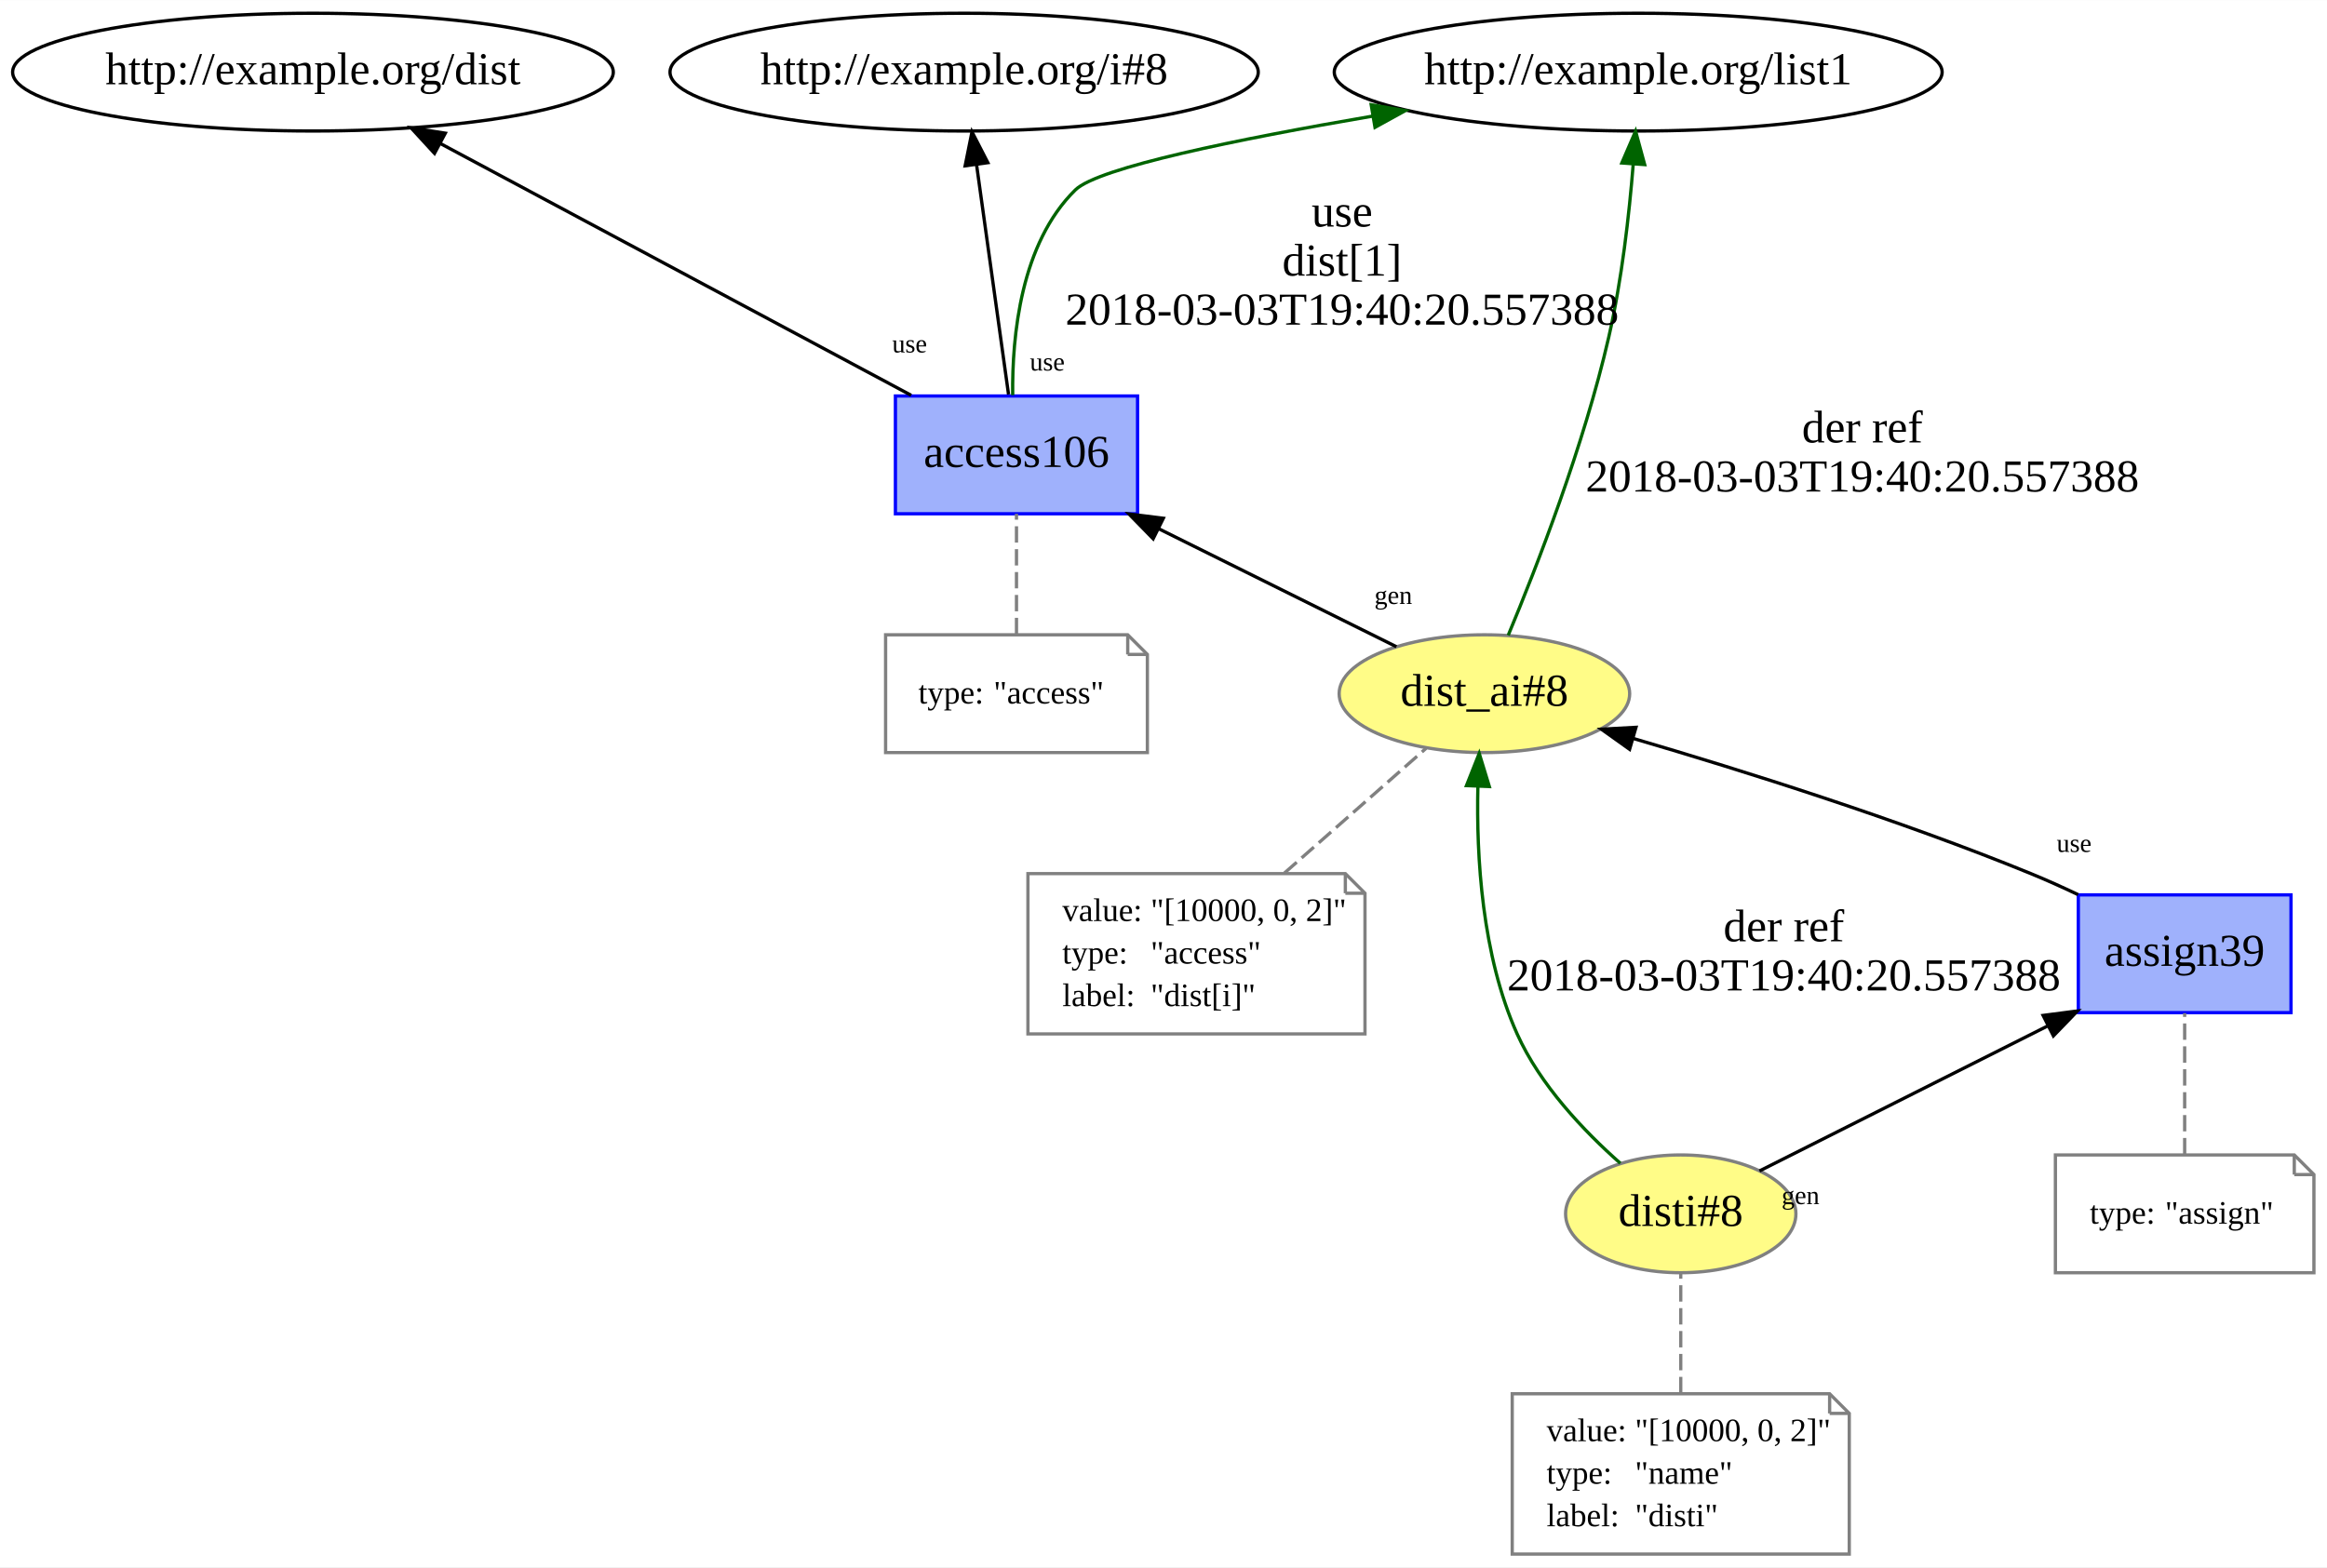
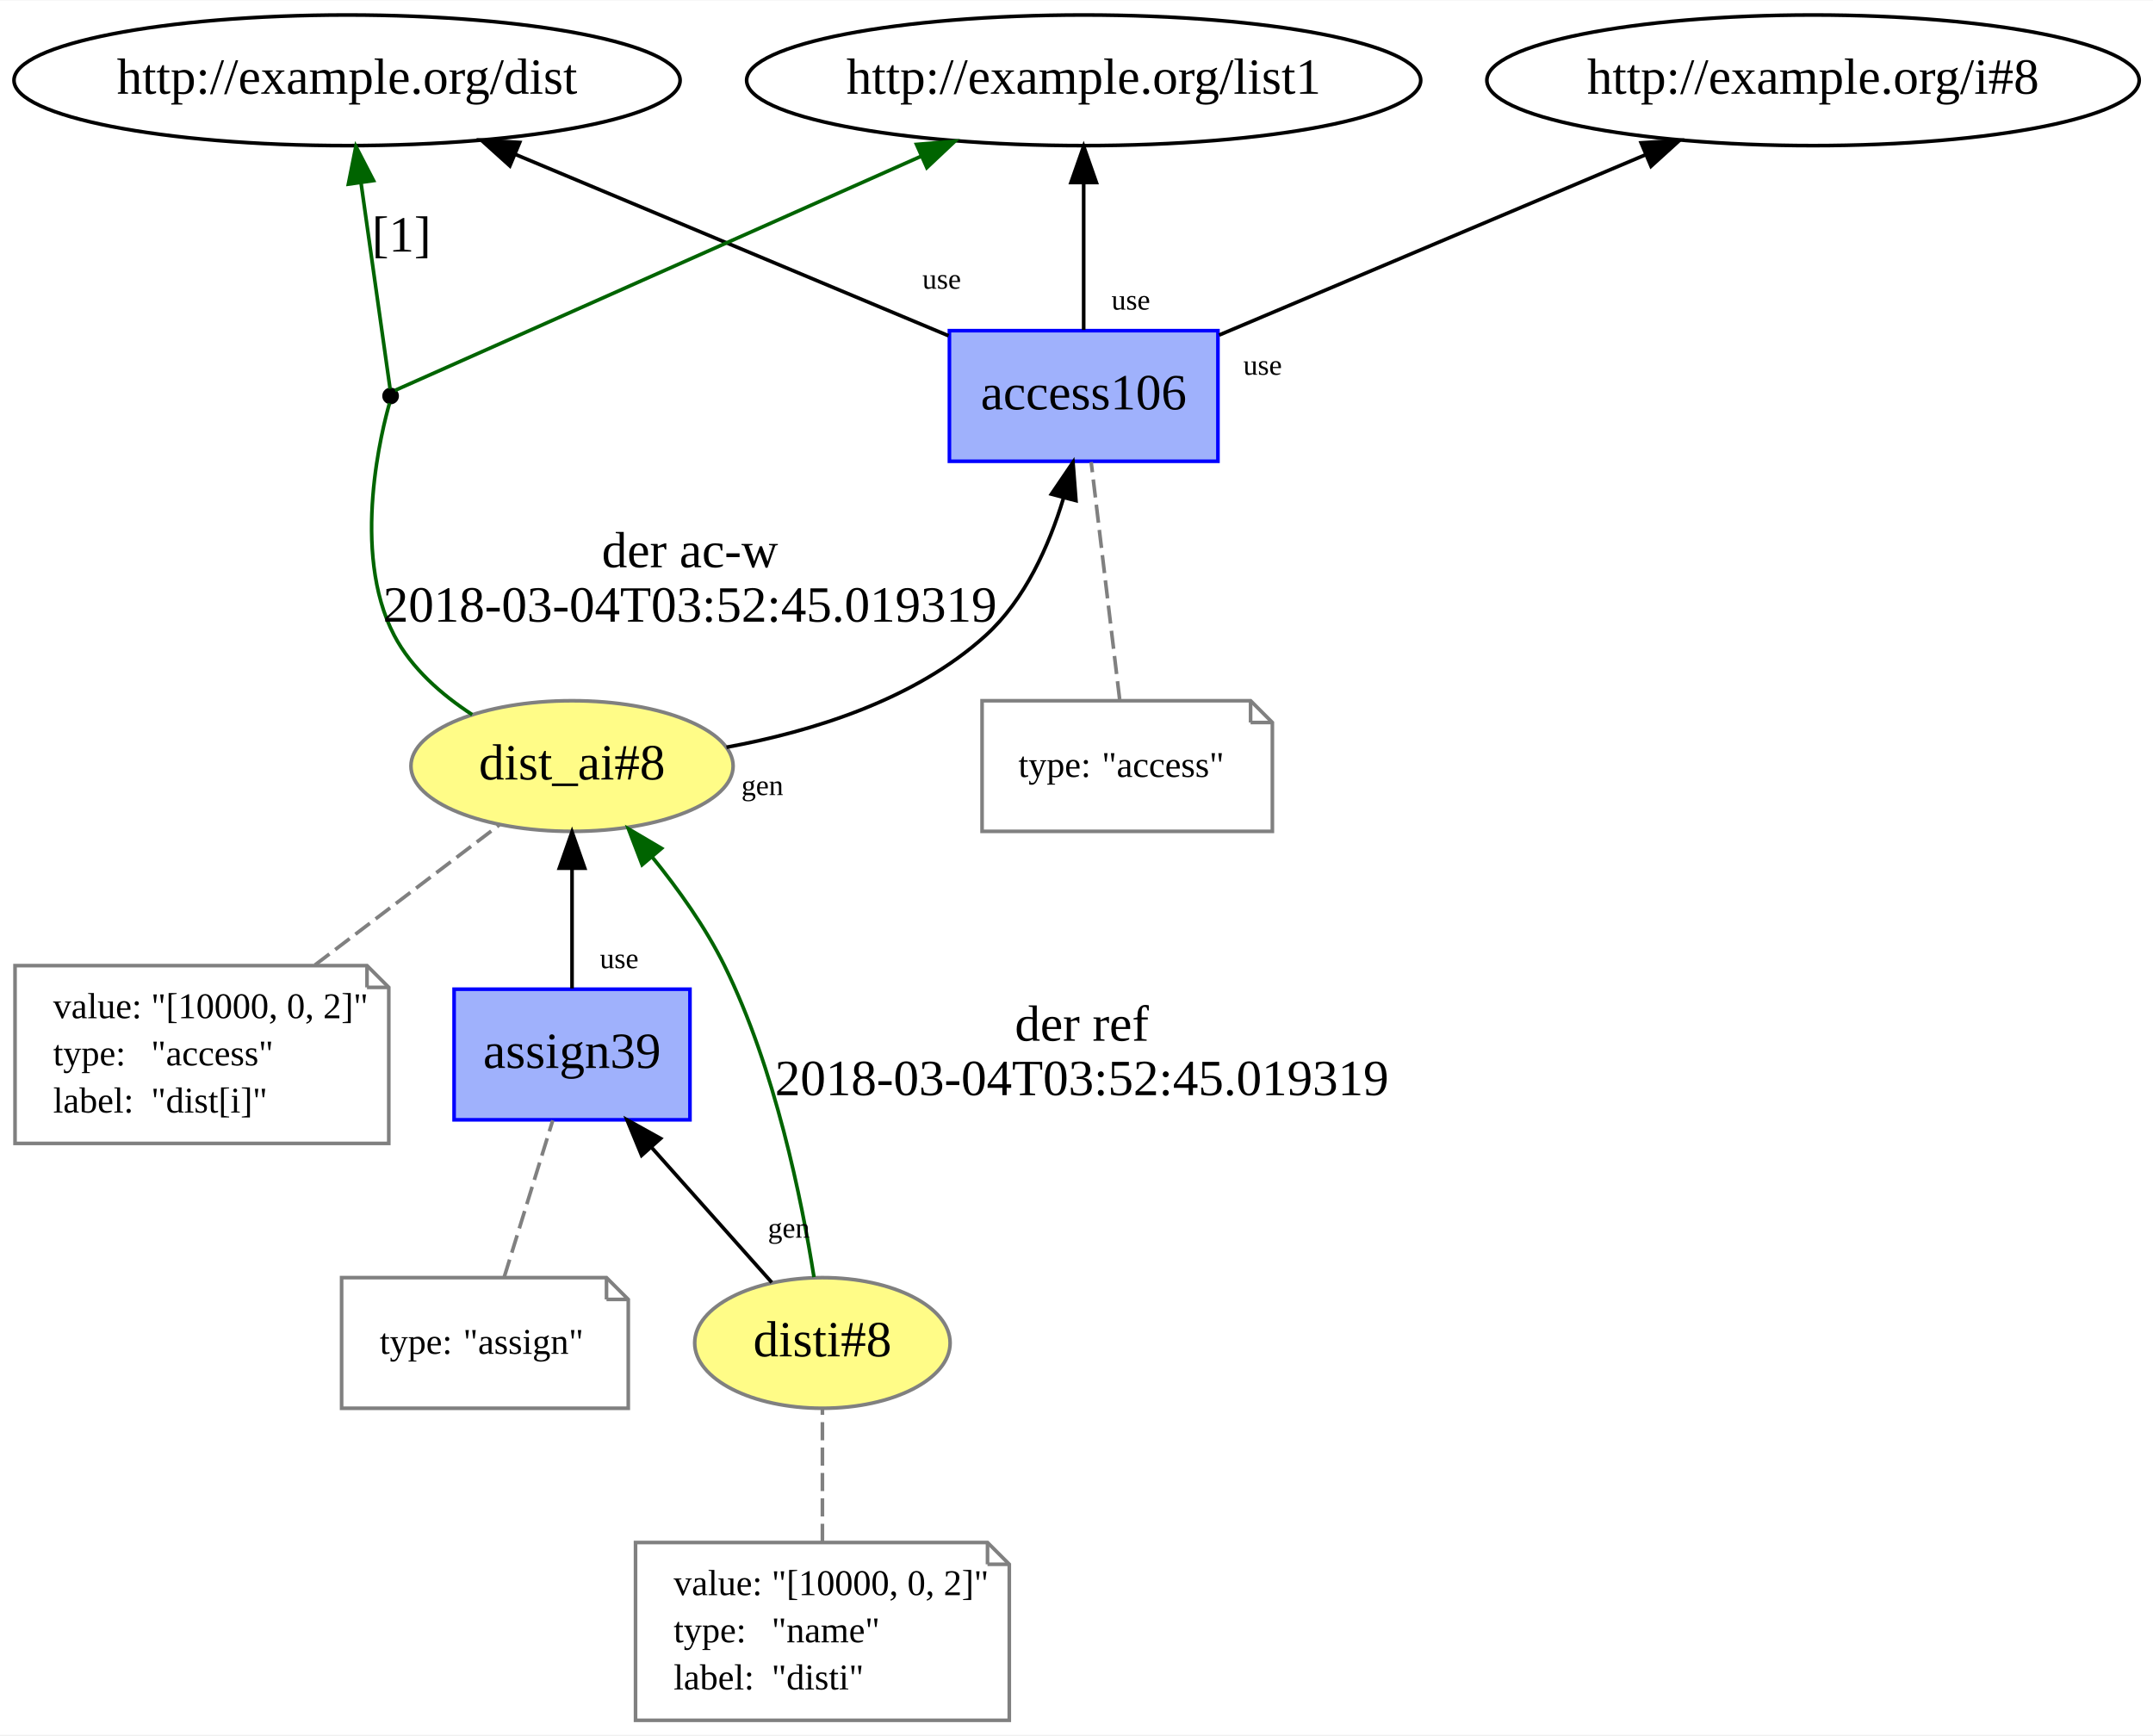
- <svg xmlns="http://www.w3.org/2000/svg" xmlns:xlink="http://www.w3.org/1999/xlink" width="711pt" height="479pt" viewBox="0.00 0.00 711.14 479.00">
-   <g id="graph0" class="graph" transform="scale(1 1) rotate(0) translate(4 475)">
-     <polygon fill="white" stroke="none" points="-4,4 -4,-475 707.142,-475 707.142,4 -4,4" />
+ <svg xmlns="http://www.w3.org/2000/svg" xmlns:xlink="http://www.w3.org/1999/xlink" width="593pt" height="478pt" viewBox="0.00 0.00 593.33 478.00">
+   <g id="graph0" class="graph" transform="scale(1 1) rotate(0) translate(4 474)">
+     <polygon fill="white" stroke="none" points="-4,4 -4,-474 589.334,-474 589.334,4 -4,4" />
    <g id="node1" class="node">
      <g id="a_node1">
        <a xlink:href="http://example.org/dist_ai#8" xlink:title="dist_ai#8">
-           <ellipse fill="#fffc87" stroke="#808080" cx="449.642" cy="-263" rx="44.393" ry="18" />
-           <text text-anchor="middle" x="449.642" y="-259.3" font-family="Times New Roman,serif" font-size="14.00">dist_ai#8</text>
+           <ellipse fill="#fffc87" stroke="#808080" cx="153.642" cy="-263" rx="44.393" ry="18" />
+           <text text-anchor="middle" x="153.642" y="-259.3" font-family="Times New Roman,serif" font-size="14.00">dist_ai#8</text>
        </a>
      </g>
    </g>
    <g id="node3" class="node">
      <g id="a_node3">
        <a xlink:href="http://example.org/access106" xlink:title="access106">
-           <polygon fill="#9fb1fc" stroke="#0000ff" points="343.642,-354 269.642,-354 269.642,-318 343.642,-318 343.642,-354" />
-           <text text-anchor="middle" x="306.642" y="-332.3" font-family="Times New Roman,serif" font-size="14.00">access106</text>
+           <polygon fill="#9fb1fc" stroke="#0000ff" points="331.642,-383 257.642,-383 257.642,-347 331.642,-347 331.642,-383" />
+           <text text-anchor="middle" x="294.642" y="-361.3" font-family="Times New Roman,serif" font-size="14.00">access106</text>
        </a>
      </g>
    </g>
-     <g id="edge5" class="edge">
-       <path fill="none" stroke="black" d="M422.745,-277.355C402.317,-287.497 373.803,-301.654 350.145,-313.401" />
-       <polygon fill="black" stroke="black" points="348.411,-310.354 341.01,-317.936 351.524,-316.624 348.411,-310.354" />
-       <text text-anchor="middle" x="421.804" y="-290.425" font-family="Times New Roman,serif" font-size="8.00">gen</text>
+     <g id="edge7" class="edge">
+       <path fill="none" stroke="black" d="M196.208,-268.186C219.75,-272.499 248.104,-281.25 267.642,-299 278.49,-308.855 285.099,-323.743 289.061,-336.785" />
+       <polygon fill="black" stroke="black" points="285.749,-337.952 291.701,-346.717 292.515,-336.154 285.749,-337.952" />
+       <text text-anchor="middle" x="206.099" y="-255.009" font-family="Times New Roman,serif" font-size="8.00">gen</text>
+     </g>
+     <g id="node6" class="node">
+       <ellipse fill="black" stroke="black" cx="103.642" cy="-365" rx="1.8" ry="1.8" />
+     </g>
+     <g id="edge4" class="edge">
+       <path fill="none" stroke="darkgreen" d="M126.123,-277.171C117.696,-282.671 109.4,-289.927 104.642,-299 92.482,-322.189 101.541,-356.732 103.346,-363.005" />
+       <text text-anchor="middle" x="186.142" y="-317.8" font-family="Times New Roman,serif" font-size="14.00">der ac-w</text>
+       <text text-anchor="middle" x="186.142" y="-302.8" font-family="Times New Roman,serif" font-size="14.00">2018-03-04T03:52:45.019319</text>
+     </g>
+     <g id="node2" class="node">
+       <polygon fill="none" stroke="gray" points="97.142,-208 0.142,-208 0.142,-159 103.142,-159 103.142,-202 97.142,-208" />
+       <polyline fill="none" stroke="gray" points="97.142,-208 97.142,-202 " />
+       <polyline fill="none" stroke="gray" points="103.142,-202 97.142,-202 " />
+       <text text-anchor="start" x="10.642" y="-193.5" font-family="Times New Roman,serif" font-size="10.00">value:</text>
+       <text text-anchor="start" x="37.642" y="-193.5" font-family="Times New Roman,serif" font-size="10.00">"[10000, 0, 2]"</text>
+       <text text-anchor="start" x="10.642" y="-180.5" font-family="Times New Roman,serif" font-size="10.00">type:</text>
+       <text text-anchor="start" x="37.642" y="-180.5" font-family="Times New Roman,serif" font-size="10.00">"access"</text>
+       <text text-anchor="start" x="10.642" y="-167.5" font-family="Times New Roman,serif" font-size="10.00">label:</text>
+       <text text-anchor="start" x="37.642" y="-167.5" font-family="Times New Roman,serif" font-size="10.00">"dist[i]"</text>
+     </g>
+     <g id="edge1" class="edge">
+       <path fill="none" stroke="gray" stroke-dasharray="5,2" d="M82.799,-208.174C99.321,-220.727 119.134,-235.781 133.6,-246.772" />
    </g>
    <g id="node5" class="node">
-       <ellipse fill="none" stroke="black" cx="496.642" cy="-453" rx="92.883" ry="18" />
-       <text text-anchor="middle" x="496.642" y="-449.3" font-family="Times New Roman,serif" font-size="14.00">http://example.org/list1</text>
-     </g>
-     <g id="edge4" class="edge">
-       <path fill="none" stroke="darkgreen" d="M456.918,-280.855C465.647,-301.811 480.053,-338.869 487.642,-372 491.623,-389.379 493.871,-409.302 495.125,-424.918" />
-       <polygon fill="darkgreen" stroke="darkgreen" points="491.638,-425.233 495.843,-434.957 498.62,-424.733 491.638,-425.233" />
-       <text text-anchor="middle" x="565.142" y="-339.8" font-family="Times New Roman,serif" font-size="14.00">der ref</text>
-       <text text-anchor="middle" x="565.142" y="-324.8" font-family="Times New Roman,serif" font-size="14.00">2018-03-03T19:40:20.557388</text>
-     </g>
-     <g id="node2" class="node">
-       <polygon fill="none" stroke="gray" points="407.142,-208 310.142,-208 310.142,-159 413.142,-159 413.142,-202 407.142,-208" />
-       <polyline fill="none" stroke="gray" points="407.142,-208 407.142,-202 " />
-       <polyline fill="none" stroke="gray" points="413.142,-202 407.142,-202 " />
-       <text text-anchor="start" x="320.642" y="-193.5" font-family="Times New Roman,serif" font-size="10.00">value:</text>
-       <text text-anchor="start" x="347.642" y="-193.5" font-family="Times New Roman,serif" font-size="10.00">"[10000, 0, 2]"</text>
-       <text text-anchor="start" x="320.642" y="-180.5" font-family="Times New Roman,serif" font-size="10.00">type:</text>
-       <text text-anchor="start" x="347.642" y="-180.5" font-family="Times New Roman,serif" font-size="10.00">"access"</text>
-       <text text-anchor="start" x="320.642" y="-167.5" font-family="Times New Roman,serif" font-size="10.00">label:</text>
-       <text text-anchor="start" x="347.642" y="-167.5" font-family="Times New Roman,serif" font-size="10.00">"dist[i]"</text>
-     </g>
-     <g id="edge1" class="edge">
-       <path fill="none" stroke="gray" stroke-dasharray="5,2" d="M388.523,-208.174C402.575,-220.549 419.386,-235.354 431.817,-246.302" />
+       <ellipse fill="none" stroke="black" cx="294.642" cy="-452" rx="92.883" ry="18" />
+       <text text-anchor="middle" x="294.642" y="-448.3" font-family="Times New Roman,serif" font-size="14.00">http://example.org/list1</text>
    </g>
    <g id="edge3" class="edge">
-       <path fill="none" stroke="darkgreen" d="M305.483,-354.24C305.267,-372.425 307.964,-400.662 324.642,-417 331.58,-423.797 374.264,-432.504 415.371,-439.533" />
-       <polygon fill="darkgreen" stroke="darkgreen" points="415.044,-443.028 425.486,-441.236 416.206,-436.125 415.044,-443.028" />
-       <text text-anchor="middle" x="406.142" y="-405.8" font-family="Times New Roman,serif" font-size="14.00">use</text>
-       <text text-anchor="middle" x="406.142" y="-390.8" font-family="Times New Roman,serif" font-size="14.00">dist[1]</text>
-       <text text-anchor="middle" x="406.142" y="-375.8" font-family="Times New Roman,serif" font-size="14.00">2018-03-03T19:40:20.557388</text>
-     </g>
-     <g id="node6" class="node">
-       <ellipse fill="none" stroke="black" cx="91.642" cy="-453" rx="91.784" ry="18" />
-       <text text-anchor="middle" x="91.642" y="-449.3" font-family="Times New Roman,serif" font-size="14.00">http://example.org/dist</text>
-     </g>
-     <g id="edge6" class="edge">
-       <path fill="none" stroke="black" d="M274.454,-354.217C236.01,-374.78 171.741,-409.156 130.548,-431.19" />
-       <polygon fill="black" stroke="black" points="128.786,-428.163 121.619,-435.966 132.088,-434.335 128.786,-428.163" />
-       <text text-anchor="middle" x="273.968" y="-367.309" font-family="Times New Roman,serif" font-size="8.00">use</text>
+       <path fill="none" stroke="black" d="M294.642,-383.201C294.642,-394.837 294.642,-410.452 294.642,-423.763" />
+       <polygon fill="black" stroke="black" points="291.142,-423.825 294.642,-433.825 298.142,-423.825 291.142,-423.825" />
+       <text text-anchor="middle" x="307.632" y="-388.801" font-family="Times New Roman,serif" font-size="8.00">use</text>
    </g>
    <g id="node7" class="node">
-       <ellipse fill="none" stroke="black" cx="290.642" cy="-453" rx="89.885" ry="18" />
-       <text text-anchor="middle" x="290.642" y="-449.3" font-family="Times New Roman,serif" font-size="14.00">http://example.org/i#8</text>
+       <ellipse fill="none" stroke="black" cx="91.642" cy="-452" rx="91.784" ry="18" />
+       <text text-anchor="middle" x="91.642" y="-448.3" font-family="Times New Roman,serif" font-size="14.00">http://example.org/dist</text>
    </g>
-     <g id="edge7" class="edge">
-       <path fill="none" stroke="black" d="M304.212,-354.466C301.612,-373.149 297.455,-403.027 294.427,-424.796" />
-       <polygon fill="black" stroke="black" points="290.954,-424.359 293.042,-434.746 297.887,-425.324 290.954,-424.359" />
-       <text text-anchor="middle" x="316.045" y="-361.785" font-family="Times New Roman,serif" font-size="8.00">use</text>
+     <g id="edge8" class="edge">
+       <path fill="none" stroke="black" d="M257.409,-381.59C223.785,-395.669 174.179,-416.44 137.996,-431.59" />
+       <polygon fill="black" stroke="black" points="136.511,-428.418 128.639,-435.509 139.215,-434.875 136.511,-428.418" />
+       <text text-anchor="middle" x="255.508" y="-394.569" font-family="Times New Roman,serif" font-size="8.00">use</text>
+     </g>
+     <g id="node8" class="node">
+       <ellipse fill="none" stroke="black" cx="495.642" cy="-452" rx="89.885" ry="18" />
+       <text text-anchor="middle" x="495.642" y="-448.3" font-family="Times New Roman,serif" font-size="14.00">http://example.org/i#8</text>
+     </g>
+     <g id="edge9" class="edge">
+       <path fill="none" stroke="black" d="M331.977,-381.789C365.223,-395.848 413.976,-416.465 449.624,-431.54" />
+       <polygon fill="black" stroke="black" points="448.272,-434.768 458.846,-435.439 450.999,-428.321 448.272,-434.768" />
+       <text text-anchor="middle" x="343.945" y="-370.845" font-family="Times New Roman,serif" font-size="8.00">use</text>
    </g>
    <g id="node4" class="node">
      <polygon fill="none" stroke="gray" points="340.642,-281 266.642,-281 266.642,-245 346.642,-245 346.642,-275 340.642,-281" />
      <polyline fill="none" stroke="gray" points="340.642,-281 340.642,-275 " />
      <polyline fill="none" stroke="gray" points="346.642,-275 340.642,-275 " />
      <text text-anchor="start" x="276.642" y="-260" font-family="Times New Roman,serif" font-size="10.00">type:</text>
      <text text-anchor="start" x="299.642" y="-260" font-family="Times New Roman,serif" font-size="10.00">"access"</text>
    </g>
    <g id="edge2" class="edge">
-       <path fill="none" stroke="gray" stroke-dasharray="5,2" d="M306.642,-281.187C306.642,-292.35 306.642,-306.84 306.642,-317.971" />
+       <path fill="none" stroke="gray" stroke-dasharray="5,2" d="M304.552,-281.419C302.349,-299.773 298.902,-328.502 296.708,-346.781" />
    </g>
-     <g id="node8" class="node">
-       <g id="a_node8">
+     <g id="edge6" class="edge">
+       <path fill="none" stroke="darkgreen" d="M104.862,-366.543C115.771,-371.398 197.41,-407.729 249.999,-431.133" />
+       <polygon fill="darkgreen" stroke="darkgreen" points="248.577,-434.331 259.136,-435.199 251.423,-427.935 248.577,-434.331" />
+     </g>
+     <g id="edge5" class="edge">
+       <path fill="none" stroke="darkgreen" d="M103.507,-366.955C102.72,-372.528 98.645,-401.391 95.488,-423.755" />
+       <polygon fill="darkgreen" stroke="darkgreen" points="92.006,-423.382 94.074,-433.773 98.938,-424.361 92.006,-423.382" />
+       <text text-anchor="middle" x="106.642" y="-404.8" font-family="Times New Roman,serif" font-size="14.00">[1]</text>
+     </g>
+     <g id="node9" class="node">
+       <g id="a_node9">
        <a xlink:href="http://example.org/disti#8" xlink:title="disti#8">
-           <ellipse fill="#fffc87" stroke="#808080" cx="509.642" cy="-104" rx="35.194" ry="18" />
-           <text text-anchor="middle" x="509.642" y="-100.3" font-family="Times New Roman,serif" font-size="14.00">disti#8</text>
+           <ellipse fill="#fffc87" stroke="#808080" cx="222.642" cy="-104" rx="35.194" ry="18" />
+           <text text-anchor="middle" x="222.642" y="-100.3" font-family="Times New Roman,serif" font-size="14.00">disti#8</text>
        </a>
      </g>
    </g>
-     <g id="edge11" class="edge">
-       <path fill="none" stroke="darkgreen" d="M491.175,-119.461C480.023,-129.317 466.652,-143.38 459.642,-159 448.88,-182.977 447.152,-213.185 447.648,-234.672" />
-       <polygon fill="darkgreen" stroke="darkgreen" points="444.154,-234.895 448.057,-244.745 451.148,-234.611 444.154,-234.895" />
-       <text text-anchor="middle" x="541.142" y="-187.3" font-family="Times New Roman,serif" font-size="14.00">der ref</text>
-       <text text-anchor="middle" x="541.142" y="-172.3" font-family="Times New Roman,serif" font-size="14.00">2018-03-03T19:40:20.557388</text>
+     <g id="edge13" class="edge">
+       <path fill="none" stroke="darkgreen" d="M220.318,-122.151C216.984,-143.221 209.639,-179.657 195.642,-208 190.408,-218.599 182.895,-229.119 175.666,-238.02" />
+       <polygon fill="darkgreen" stroke="darkgreen" points="172.962,-235.797 169.181,-245.694 178.309,-240.315 172.962,-235.797" />
+       <text text-anchor="middle" x="294.142" y="-187.3" font-family="Times New Roman,serif" font-size="14.00">der ref</text>
+       <text text-anchor="middle" x="294.142" y="-172.3" font-family="Times New Roman,serif" font-size="14.00">2018-03-04T03:52:45.019319</text>
    </g>
-     <g id="node10" class="node">
-       <g id="a_node10">
+     <g id="node11" class="node">
+       <g id="a_node11">
        <a xlink:href="http://example.org/assign39" xlink:title="assign39">
-           <polygon fill="#9fb1fc" stroke="#0000ff" points="696.142,-201.5 631.142,-201.5 631.142,-165.5 696.142,-165.5 696.142,-201.5" />
-           <text text-anchor="middle" x="663.642" y="-179.8" font-family="Times New Roman,serif" font-size="14.00">assign39</text>
+           <polygon fill="#9fb1fc" stroke="#0000ff" points="186.142,-201.5 121.142,-201.5 121.142,-165.5 186.142,-165.5 186.142,-201.5" />
+           <text text-anchor="middle" x="153.642" y="-179.8" font-family="Times New Roman,serif" font-size="14.00">assign39</text>
        </a>
      </g>
    </g>
-     <g id="edge12" class="edge">
-       <path fill="none" stroke="black" d="M533.704,-117.109C557.189,-128.928 593.408,-147.155 621.647,-161.366" />
-       <polygon fill="black" stroke="black" points="620.382,-164.648 630.888,-166.017 623.529,-158.395 620.382,-164.648" />
-       <text text-anchor="middle" x="546.243" y="-106.977" font-family="Times New Roman,serif" font-size="8.00">gen</text>
+     <g id="edge14" class="edge">
+       <path fill="none" stroke="black" d="M208.679,-120.683C199.182,-131.35 186.42,-145.684 175.577,-157.863" />
+       <polygon fill="black" stroke="black" points="172.817,-155.699 168.782,-165.495 178.045,-160.354 172.817,-155.699" />
+       <text text-anchor="middle" x="213.394" y="-133.023" font-family="Times New Roman,serif" font-size="8.00">gen</text>
    </g>
-     <g id="node9" class="node">
-       <polygon fill="none" stroke="gray" points="555.142,-49 458.142,-49 458.142,-0 561.142,-0 561.142,-43 555.142,-49" />
-       <polyline fill="none" stroke="gray" points="555.142,-49 555.142,-43 " />
-       <polyline fill="none" stroke="gray" points="561.142,-43 555.142,-43 " />
-       <text text-anchor="start" x="468.642" y="-34.5" font-family="Times New Roman,serif" font-size="10.00">value:</text>
-       <text text-anchor="start" x="495.642" y="-34.5" font-family="Times New Roman,serif" font-size="10.00">"[10000, 0, 2]"</text>
-       <text text-anchor="start" x="468.642" y="-21.5" font-family="Times New Roman,serif" font-size="10.00">type:</text>
-       <text text-anchor="start" x="495.642" y="-21.5" font-family="Times New Roman,serif" font-size="10.00">"name"</text>
-       <text text-anchor="start" x="468.642" y="-8.5" font-family="Times New Roman,serif" font-size="10.00">label:</text>
-       <text text-anchor="start" x="495.642" y="-8.5" font-family="Times New Roman,serif" font-size="10.00">"disti"</text>
-     </g>
-     <g id="edge8" class="edge">
-       <path fill="none" stroke="gray" stroke-dasharray="5,2" d="M509.642,-49.174C509.642,-60.925 509.642,-74.869 509.642,-85.62" />
+     <g id="node10" class="node">
+       <polygon fill="none" stroke="gray" points="268.142,-49 171.142,-49 171.142,-0 274.142,-0 274.142,-43 268.142,-49" />
+       <polyline fill="none" stroke="gray" points="268.142,-49 268.142,-43 " />
+       <polyline fill="none" stroke="gray" points="274.142,-43 268.142,-43 " />
+       <text text-anchor="start" x="181.642" y="-34.5" font-family="Times New Roman,serif" font-size="10.00">value:</text>
+       <text text-anchor="start" x="208.642" y="-34.5" font-family="Times New Roman,serif" font-size="10.00">"[10000, 0, 2]"</text>
+       <text text-anchor="start" x="181.642" y="-21.5" font-family="Times New Roman,serif" font-size="10.00">type:</text>
+       <text text-anchor="start" x="208.642" y="-21.5" font-family="Times New Roman,serif" font-size="10.00">"name"</text>
+       <text text-anchor="start" x="181.642" y="-8.5" font-family="Times New Roman,serif" font-size="10.00">label:</text>
+       <text text-anchor="start" x="208.642" y="-8.5" font-family="Times New Roman,serif" font-size="10.00">"disti"</text>
    </g>
    <g id="edge10" class="edge">
-       <path fill="none" stroke="black" d="M631.063,-201.578C626.279,-203.854 621.371,-206.066 616.642,-208 576.34,-224.481 528.998,-239.388 495.032,-249.343" />
-       <polygon fill="black" stroke="black" points="494.012,-245.995 485.384,-252.143 495.963,-252.717 494.012,-245.995" />
-       <text text-anchor="middle" x="629.841" y="-214.628" font-family="Times New Roman,serif" font-size="8.00">use</text>
+       <path fill="none" stroke="gray" stroke-dasharray="5,2" d="M222.642,-49.174C222.642,-60.925 222.642,-74.869 222.642,-85.62" />
    </g>
-     <g id="node11" class="node">
-       <polygon fill="none" stroke="gray" points="697.142,-122 624.142,-122 624.142,-86 703.142,-86 703.142,-116 697.142,-122" />
-       <polyline fill="none" stroke="gray" points="697.142,-122 697.142,-116 " />
-       <polyline fill="none" stroke="gray" points="703.142,-116 697.142,-116 " />
-       <text text-anchor="start" x="634.642" y="-101" font-family="Times New Roman,serif" font-size="10.00">type:</text>
-       <text text-anchor="start" x="657.642" y="-101" font-family="Times New Roman,serif" font-size="10.00">"assign"</text>
+     <g id="edge12" class="edge">
+       <path fill="none" stroke="black" d="M153.642,-201.7C153.642,-211.432 153.642,-223.824 153.642,-234.84" />
+       <polygon fill="black" stroke="black" points="150.142,-234.848 153.642,-244.848 157.142,-234.848 150.142,-234.848" />
+       <text text-anchor="middle" x="166.632" y="-207.3" font-family="Times New Roman,serif" font-size="8.00">use</text>
    </g>
-     <g id="edge9" class="edge">
-       <path fill="none" stroke="gray" stroke-dasharray="5,2" d="M663.642,-122.2C663.642,-135.043 663.642,-152.517 663.642,-165.348" />
+     <g id="node12" class="node">
+       <polygon fill="none" stroke="gray" points="163.142,-122 90.142,-122 90.142,-86 169.142,-86 169.142,-116 163.142,-122" />
+       <polyline fill="none" stroke="gray" points="163.142,-122 163.142,-116 " />
+       <polyline fill="none" stroke="gray" points="169.142,-116 163.142,-116 " />
+       <text text-anchor="start" x="100.642" y="-101" font-family="Times New Roman,serif" font-size="10.00">type:</text>
+       <text text-anchor="start" x="123.642" y="-101" font-family="Times New Roman,serif" font-size="10.00">"assign"</text>
+     </g>
+     <g id="edge11" class="edge">
+       <path fill="none" stroke="gray" stroke-dasharray="5,2" d="M134.968,-122.2C138.945,-135.043 144.357,-152.517 148.33,-165.348" />
    </g>
  </g>
</svg>
